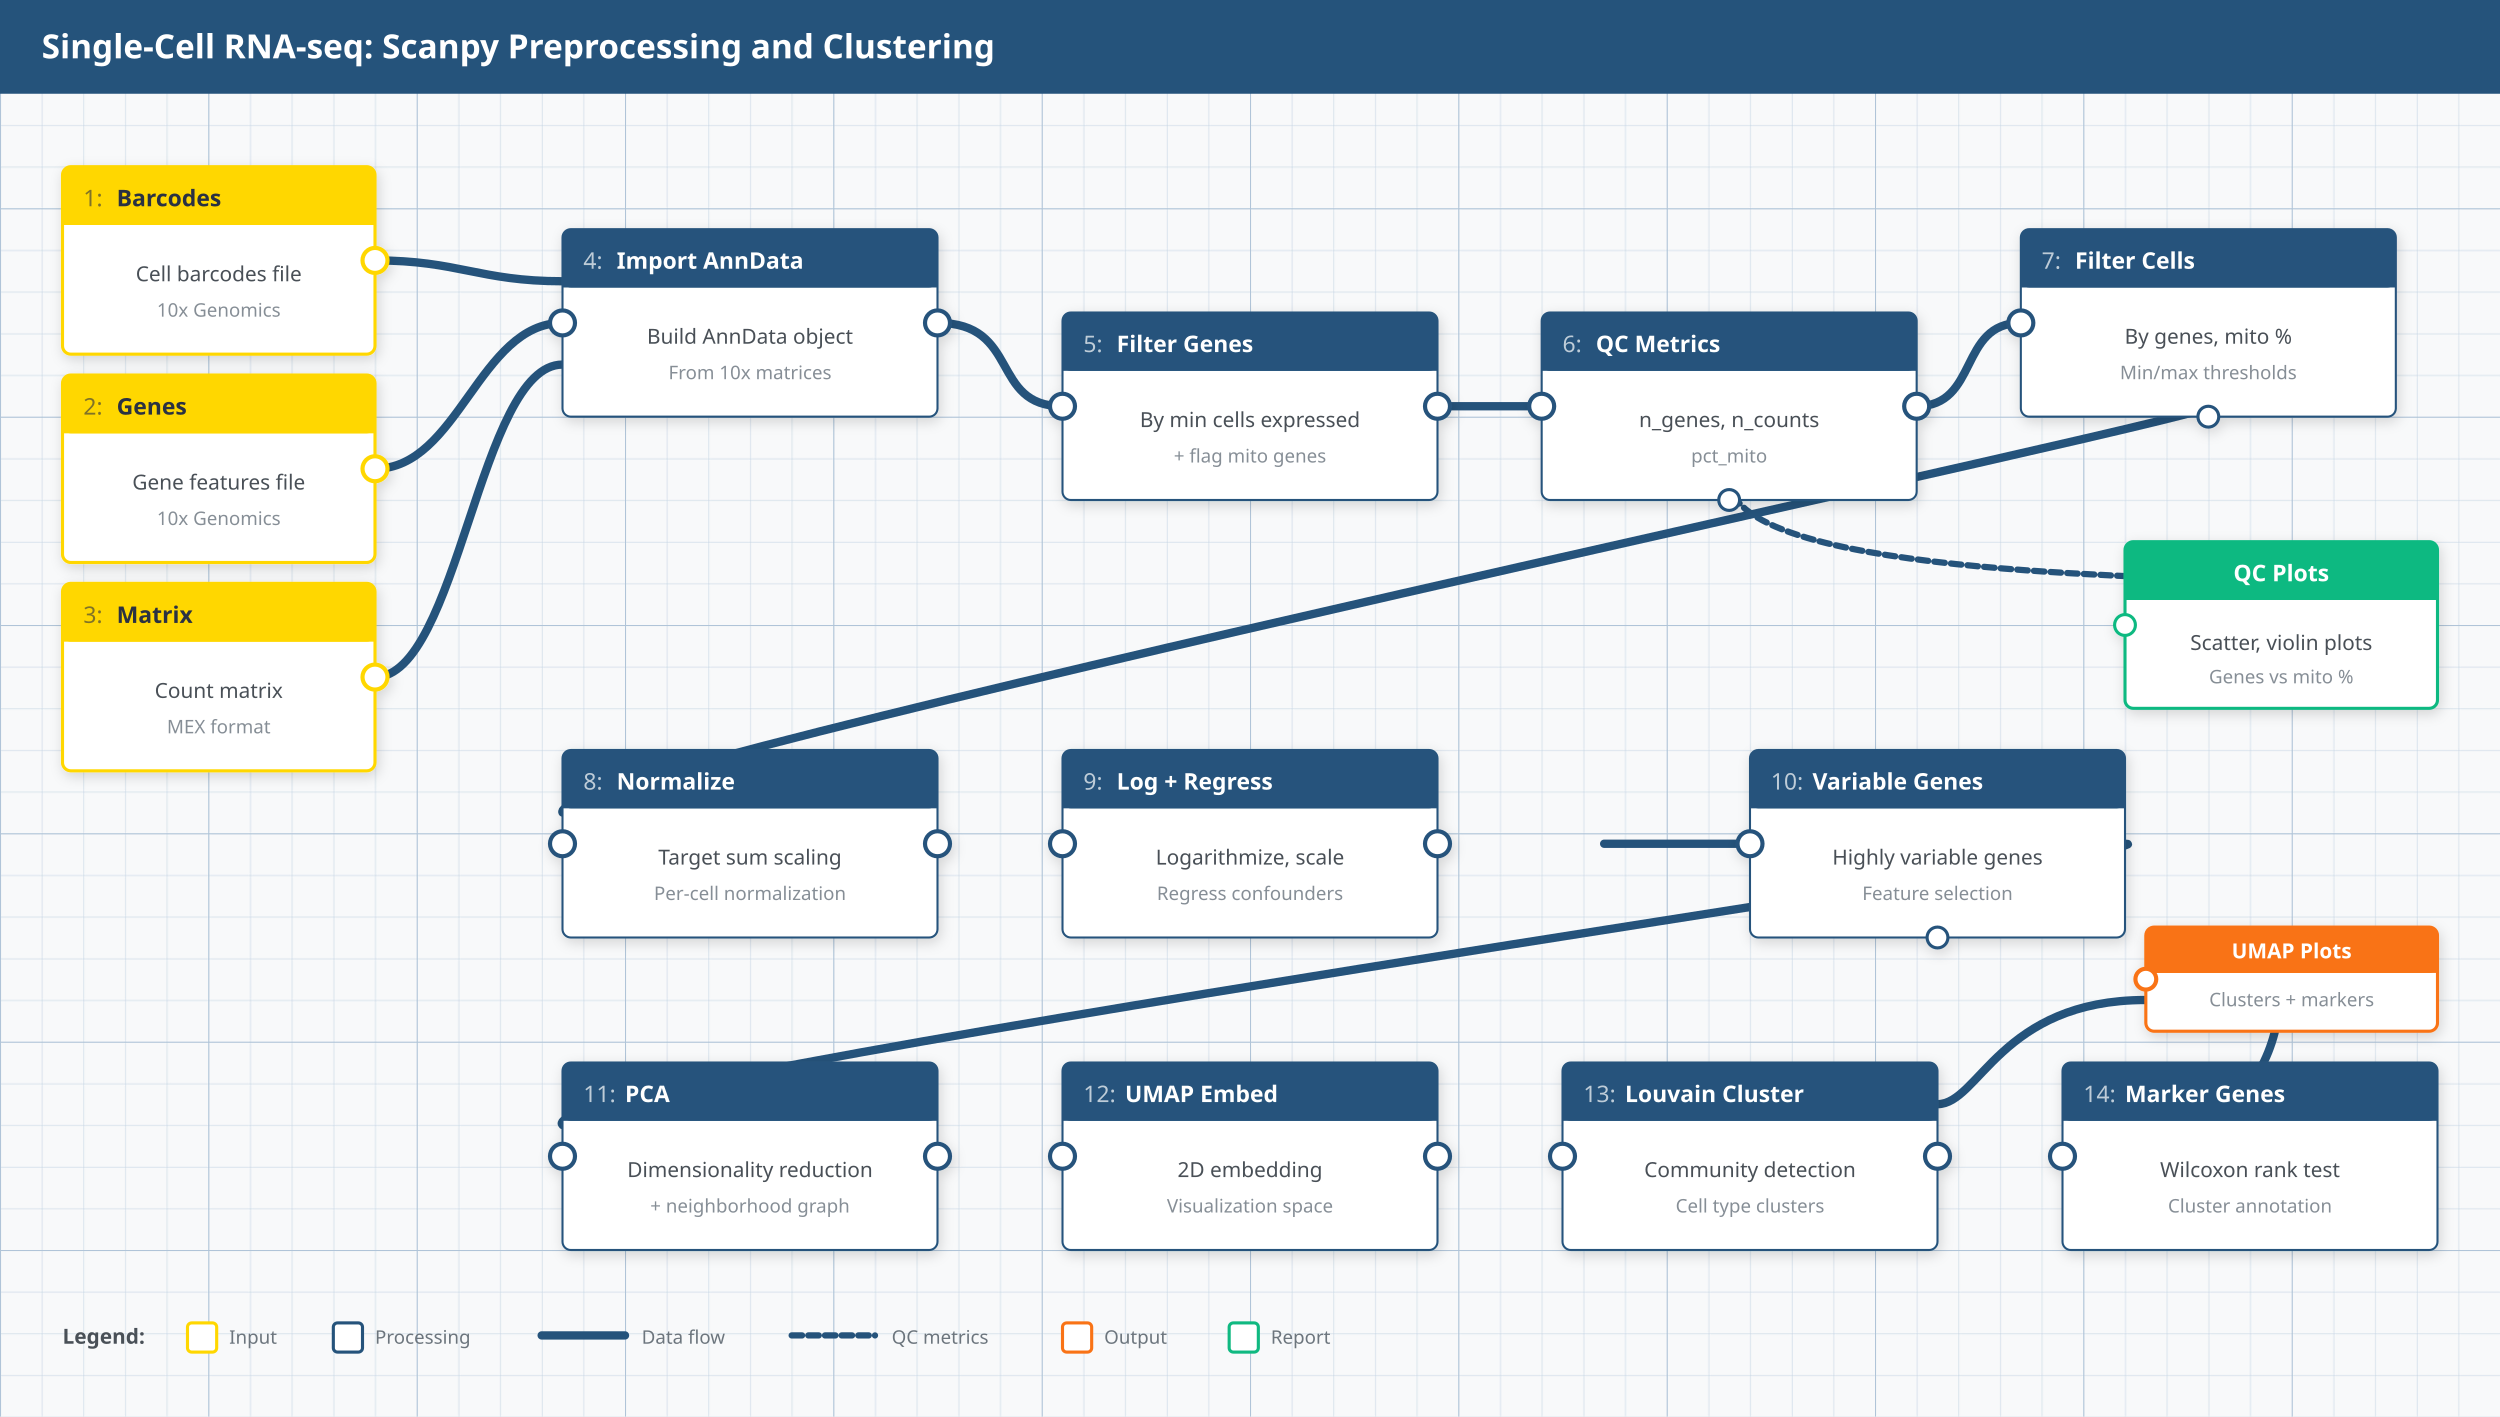
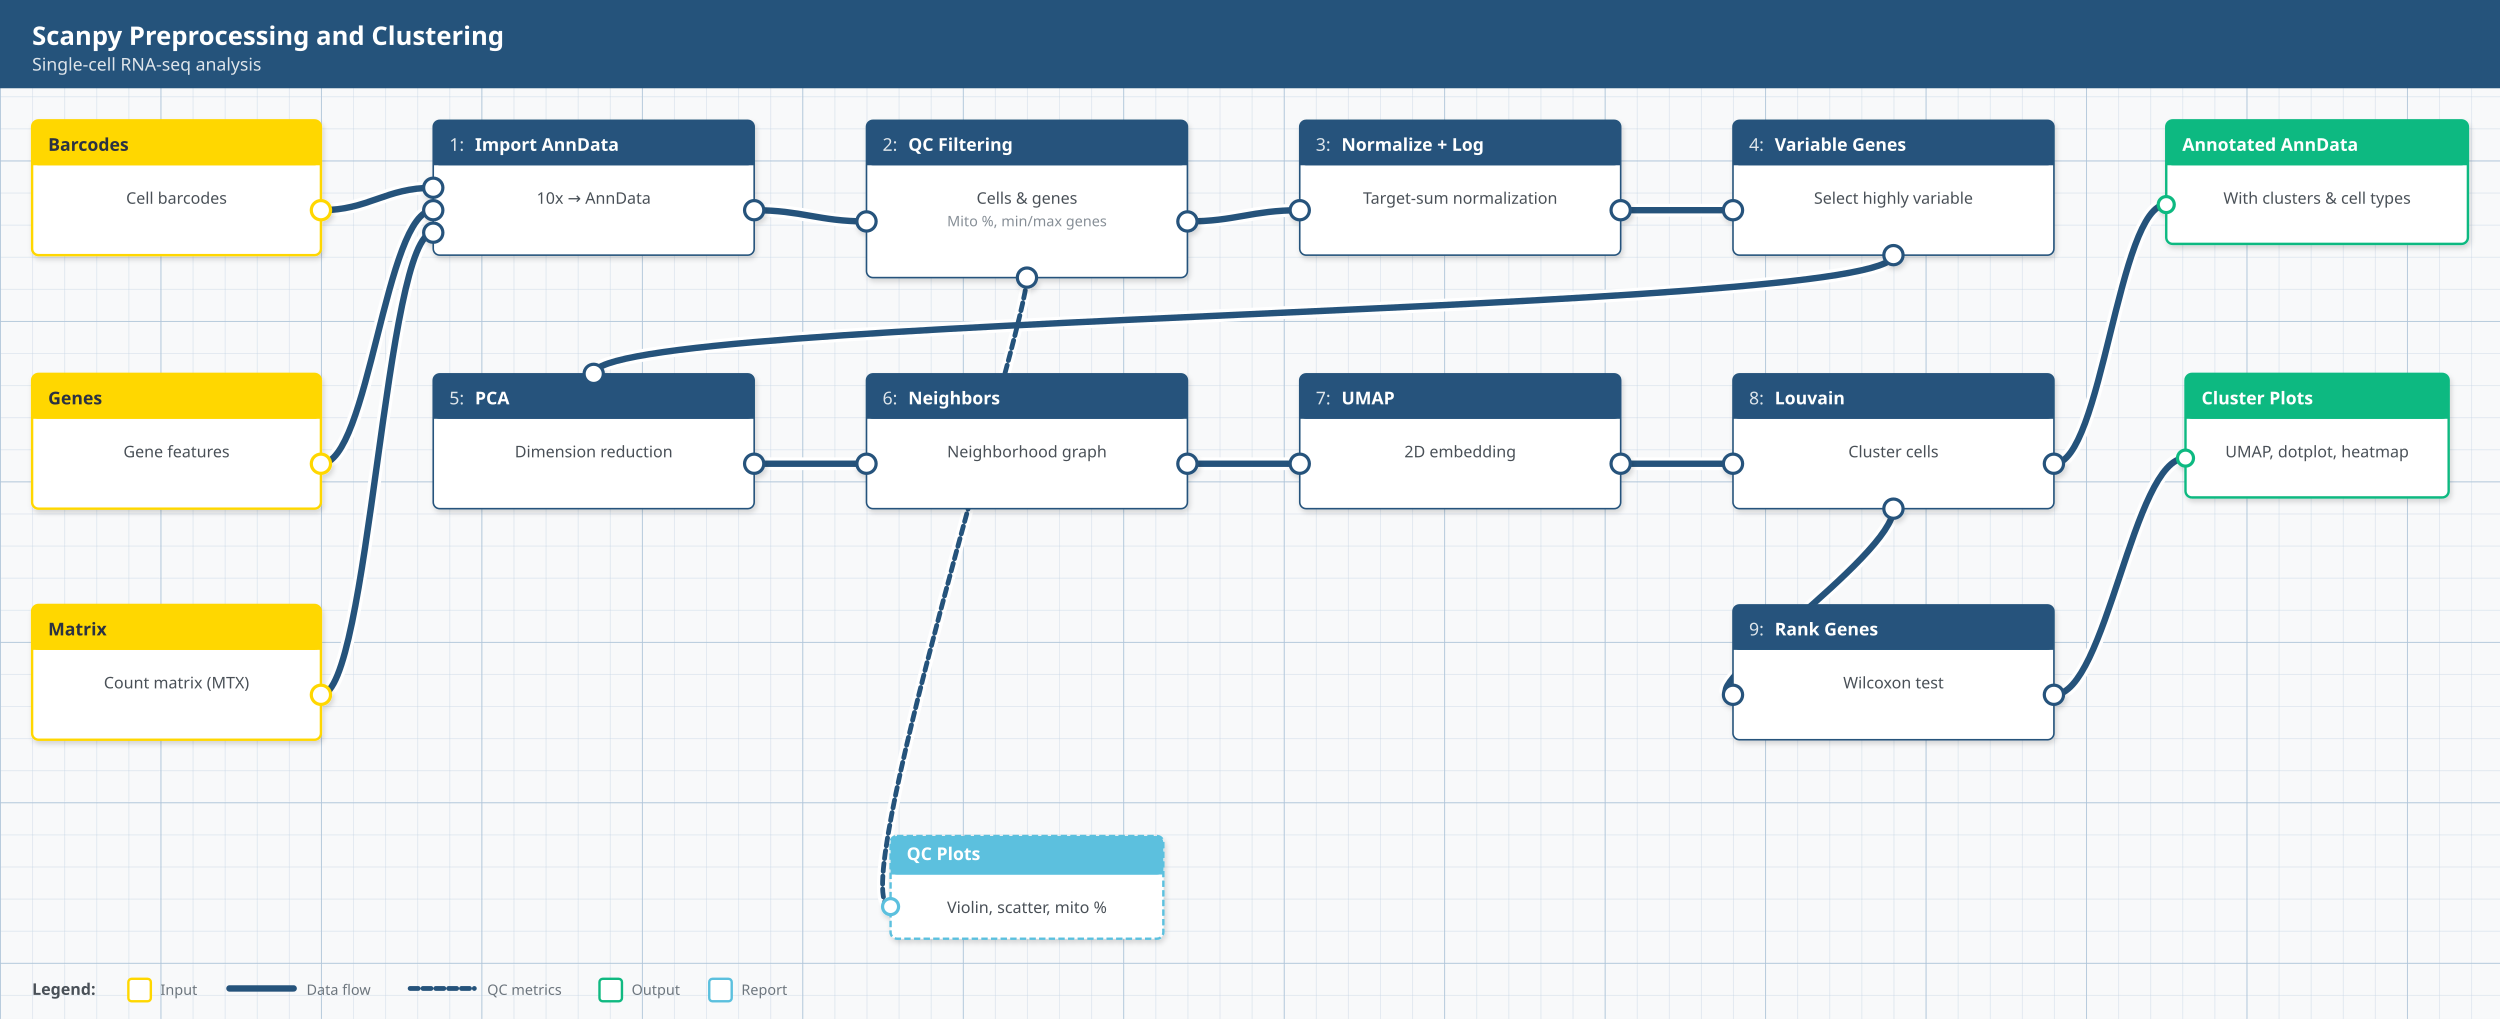
- <svg xmlns="http://www.w3.org/2000/svg" viewBox="0 0 1200 680" role="img" aria-label="Scanpy scRNA-seq Preprocessing and Clustering workflow diagram">
+ <svg xmlns="http://www.w3.org/2000/svg" viewBox="0 0 1558 635" aria-label="Scanpy Preprocessing and Clustering" role="img">
  <defs>
-     <pattern id="grid" width="20" height="20" patternUnits="userSpaceOnUse">
+     <pattern id="wd-grid" width="20" height="20" patternUnits="userSpaceOnUse">
      <path d="M 20 0 L 0 0 0 20" fill="none" stroke="#c5d5e4" stroke-width="0.5" />
    </pattern>
-     <pattern id="grid-major" width="100" height="100" patternUnits="userSpaceOnUse">
-       <rect width="100" height="100" fill="url(#grid)" />
+     <pattern id="wd-grid-major" width="100" height="100" patternUnits="userSpaceOnUse">
+       <rect width="100" height="100" fill="url(#wd-grid)" />
      <path d="M 100 0 L 0 0 0 100" fill="none" stroke="#b0c4d8" stroke-width="1" />
    </pattern>
-     <style>
-       .connection { stroke: #25537b; stroke-width: 4; fill: none; stroke-linecap: round; }
-       .connection-qc { stroke: #25537b; stroke-width: 3; fill: none; stroke-linecap: round; stroke-dasharray: 5 3; }
-       .connection-secondary { stroke: #25537b; stroke-width: 3; fill: none; stroke-linecap: round; }
-       .node-card { filter: drop-shadow(1px 2px 3px rgba(0,0,0,0.15)); }
-     </style>
+     <filter id="wd-shadow" x="-5%" y="-5%" width="115%" height="115%">
+       <feDropShadow dx="1" dy="2" stdDeviation="1.5" flood-opacity="0.15" />
+     </filter>
  </defs>
-   <rect width="1200" height="680" fill="#f8f9fa" />
-   <rect width="1200" height="680" fill="url(#grid-major)" />
-   <rect x="0" y="0" width="1200" height="45" fill="#25537b" />
-   <text x="20" y="28" font-family="system-ui, sans-serif" font-size="16" font-weight="600" fill="white">Single-Cell RNA-seq: Scanpy Preprocessing and Clustering</text>
-   <path class="connection" d="M 180 125 C 220 125, 230 135, 270 135" />
-   <path class="connection" d="M 180 225 C 220 225, 230 155, 270 155" />
-   <path class="connection" d="M 180 325 C 220 325, 230 175, 270 175" />
-   <path class="connection" d="M 450 155 C 490 155, 475 195, 510 195" />
-   <path class="connection" d="M 690 195 C 720 195, 710 195, 740 195" />
-   <path class="connection" d="M 920 195 C 950 195, 940 155, 970 155" />
-   <path class="connection" d="M 270 405 C 310 405, 300 405, 340 405" />
-   <path class="connection" d="M 520 405 C 560 405, 550 405, 590 405" />
-   <path class="connection" d="M 770 405 C 810 405, 800 405, 840 405" />
-   <path class="connection" d="M 270 555 C 310 555, 300 555, 340 555" />
-   <path class="connection" d="M 520 555 C 560 555, 550 555, 590 555" />
-   <path class="connection" d="M 770 555 C 810 555, 800 555, 840 555" />
-   <path class="connection" d="M 1020 555 C 1050 555, 1040 555, 1065 555" />
-   <path class="connection-qc" d="M 830 230 C 830 280, 1070 275, 1070 280" />
-   <path class="connection" d="M 930 530 C 950 530, 960 480, 1030 480" />
-   <path class="connection" d="M 1065 530 C 1085 530, 1100 480, 1090 480" />
-   <path class="connection" d="M 1020 405 C 1060 405, 250 520, 270 540" />
-   <path class="connection" d="M 1060 195 C 1090 195, 260 370, 270 390" />
-   <g class="node-card" transform="translate(30, 80)">
-     <rect width="150" height="90" rx="4" fill="white" stroke="#ffd700" stroke-width="1.5" />
-     <rect width="150" height="28" rx="4" fill="#ffd700" />
-     <rect x="0" y="24" width="150" height="4" fill="#ffd700" />
-     <text x="10" y="19" font-family="system-ui, sans-serif" font-size="11" fill="rgba(44,49,67,0.6)">1:</text>
-     <text x="26" y="19" font-family="system-ui, sans-serif" font-size="11" font-weight="600" fill="#2C3143">Barcodes</text>
-     <text x="75" y="55" text-anchor="middle" font-family="system-ui, sans-serif" font-size="10" fill="#495057">Cell barcodes file</text>
-     <text x="75" y="72" text-anchor="middle" font-family="system-ui, sans-serif" font-size="9" fill="#868e96">10x Genomics</text>
-     <circle cx="150" cy="45" r="6" fill="white" stroke="#ffd700" stroke-width="2" />
-   </g>
-   <g class="node-card" transform="translate(30, 180)">
-     <rect width="150" height="90" rx="4" fill="white" stroke="#ffd700" stroke-width="1.5" />
-     <rect width="150" height="28" rx="4" fill="#ffd700" />
-     <rect x="0" y="24" width="150" height="4" fill="#ffd700" />
-     <text x="10" y="19" font-family="system-ui, sans-serif" font-size="11" fill="rgba(44,49,67,0.6)">2:</text>
-     <text x="26" y="19" font-family="system-ui, sans-serif" font-size="11" font-weight="600" fill="#2C3143">Genes</text>
-     <text x="75" y="55" text-anchor="middle" font-family="system-ui, sans-serif" font-size="10" fill="#495057">Gene features file</text>
-     <text x="75" y="72" text-anchor="middle" font-family="system-ui, sans-serif" font-size="9" fill="#868e96">10x Genomics</text>
-     <circle cx="150" cy="45" r="6" fill="white" stroke="#ffd700" stroke-width="2" />
-   </g>
-   <g class="node-card" transform="translate(30, 280)">
-     <rect width="150" height="90" rx="4" fill="white" stroke="#ffd700" stroke-width="1.5" />
-     <rect width="150" height="28" rx="4" fill="#ffd700" />
-     <rect x="0" y="24" width="150" height="4" fill="#ffd700" />
-     <text x="10" y="19" font-family="system-ui, sans-serif" font-size="11" fill="rgba(44,49,67,0.6)">3:</text>
-     <text x="26" y="19" font-family="system-ui, sans-serif" font-size="11" font-weight="600" fill="#2C3143">Matrix</text>
-     <text x="75" y="55" text-anchor="middle" font-family="system-ui, sans-serif" font-size="10" fill="#495057">Count matrix</text>
-     <text x="75" y="72" text-anchor="middle" font-family="system-ui, sans-serif" font-size="9" fill="#868e96">MEX format</text>
-     <circle cx="150" cy="45" r="6" fill="white" stroke="#ffd700" stroke-width="2" />
-   </g>
-   <g class="node-card" transform="translate(270, 110)">
-     <rect width="180" height="90" rx="4" fill="white" stroke="#25537b" stroke-width="1" />
-     <rect width="180" height="28" rx="4" fill="#25537b" />
-     <rect x="0" y="24" width="180" height="4" fill="#25537b" />
-     <text x="10" y="19" font-family="system-ui, sans-serif" font-size="11" fill="rgba(255,255,255,0.7)">4:</text>
+   <rect width="1558" height="635" fill="#f8f9fa" />
+   <rect width="1558" height="635" fill="url(#wd-grid-major)" />
+   <rect x="0" y="0" width="1558" height="55" fill="#25537b" />
+   <text x="20" y="28" font-family="system-ui, sans-serif" font-size="16" font-weight="600" fill="white">Scanpy Preprocessing and Clustering</text>
+   <text x="20" y="44" font-family="system-ui, sans-serif" font-size="11" fill="rgba(255,255,255,0.85)">Single-cell RNA-seq analysis</text>
+   <path d="M 200.0 131.0 C 230.0 131.0, 240.0 117.0, 270.0 117.0" stroke="white" fill="none" stroke-linecap="round" stroke-width="8" />
+   <path d="M 200.0 289.0 C 230.0 289.0, 240.0 131.0, 270.0 131.0" stroke="white" fill="none" stroke-linecap="round" stroke-width="8" />
+   <path d="M 200.0 433.0 C 230.0 433.0, 240.0 145.0, 270.0 145.0" stroke="white" fill="none" stroke-linecap="round" stroke-width="8" />
+   <path d="M 470.0 131.0 C 500.0 131.0, 510.0 138.0, 540.0 138.0" stroke="white" fill="none" stroke-linecap="round" stroke-width="8" />
+   <path d="M 740.0 138.0 C 770.0 138.0, 780.0 131.0, 810.0 131.0" stroke="white" fill="none" stroke-linecap="round" stroke-width="8" />
+   <path d="M 1010.0 131.0 C 1040.0 131.0, 1050.0 131.0, 1080.0 131.0" stroke="white" fill="none" stroke-linecap="round" stroke-width="8" />
+   <path d="M 1180.0 159.0 C 1180.0 196.0, 370.0 196.0, 370.0 233.0" stroke="white" fill="none" stroke-linecap="round" stroke-width="8" />
+   <path d="M 470.0 289.0 C 500.0 289.0, 510.0 289.0, 540.0 289.0" stroke="white" fill="none" stroke-linecap="round" stroke-width="8" />
+   <path d="M 740.0 289.0 C 770.0 289.0, 780.0 289.0, 810.0 289.0" stroke="white" fill="none" stroke-linecap="round" stroke-width="8" />
+   <path d="M 1010.0 289.0 C 1040.0 289.0, 1050.0 289.0, 1080.0 289.0" stroke="white" fill="none" stroke-linecap="round" stroke-width="8" />
+   <path d="M 1180.0 317.0 C 1180.0 347.0, 1050.0 433.0, 1080.0 433.0" stroke="white" fill="none" stroke-linecap="round" stroke-width="8" />
+   <path d="M 1280.0 289.0 C 1310.0 289.0, 1320.0 127.5, 1350.0 127.5" stroke="white" fill="none" stroke-linecap="round" stroke-width="8" />
+   <path d="M 640.0 173.0 C 640.0 203.0, 525.0 565.0, 555.0 565.0" stroke="white" fill="none" stroke-linecap="round" stroke-width="7" />
+   <path d="M 1280.0 433.0 C 1312.8 433.0, 1329.2 285.5, 1362.0 285.5" stroke="white" fill="none" stroke-linecap="round" stroke-width="8" />
+   <path d="M 200.0 131.0 C 230.0 131.0, 240.0 117.0, 270.0 117.0" stroke="#25537b" fill="none" stroke-linecap="round" stroke-width="4" />
+   <path d="M 200.0 289.0 C 230.0 289.0, 240.0 131.0, 270.0 131.0" stroke="#25537b" fill="none" stroke-linecap="round" stroke-width="4" />
+   <path d="M 200.0 433.0 C 230.0 433.0, 240.0 145.0, 270.0 145.0" stroke="#25537b" fill="none" stroke-linecap="round" stroke-width="4" />
+   <path d="M 470.0 131.0 C 500.0 131.0, 510.0 138.0, 540.0 138.0" stroke="#25537b" fill="none" stroke-linecap="round" stroke-width="4" />
+   <path d="M 740.0 138.0 C 770.0 138.0, 780.0 131.0, 810.0 131.0" stroke="#25537b" fill="none" stroke-linecap="round" stroke-width="4" />
+   <path d="M 1010.0 131.0 C 1040.0 131.0, 1050.0 131.0, 1080.0 131.0" stroke="#25537b" fill="none" stroke-linecap="round" stroke-width="4" />
+   <path d="M 1180.0 159.0 C 1180.0 196.0, 370.0 196.0, 370.0 233.0" stroke="#25537b" fill="none" stroke-linecap="round" stroke-width="4" />
+   <path d="M 470.0 289.0 C 500.0 289.0, 510.0 289.0, 540.0 289.0" stroke="#25537b" fill="none" stroke-linecap="round" stroke-width="4" />
+   <path d="M 740.0 289.0 C 770.0 289.0, 780.0 289.0, 810.0 289.0" stroke="#25537b" fill="none" stroke-linecap="round" stroke-width="4" />
+   <path d="M 1010.0 289.0 C 1040.0 289.0, 1050.0 289.0, 1080.0 289.0" stroke="#25537b" fill="none" stroke-linecap="round" stroke-width="4" />
+   <path d="M 1180.0 317.0 C 1180.0 347.0, 1050.0 433.0, 1080.0 433.0" stroke="#25537b" fill="none" stroke-linecap="round" stroke-width="4" />
+   <path d="M 1280.0 289.0 C 1310.0 289.0, 1320.0 127.5, 1350.0 127.5" stroke="#25537b" fill="none" stroke-linecap="round" stroke-width="4" />
+   <path d="M 640.0 173.0 C 640.0 203.0, 525.0 565.0, 555.0 565.0" stroke="#25537b" fill="none" stroke-linecap="round" stroke-width="3" stroke-dasharray="5 3" />
+   <path d="M 1280.0 433.0 C 1312.8 433.0, 1329.2 285.5, 1362.0 285.5" stroke="#25537b" fill="none" stroke-linecap="round" stroke-width="4" />
+   <g filter="url(#wd-shadow)" transform="translate(20.0, 75.0)">
+     <rect width="180.0" height="84.0" rx="4" fill="white" stroke="#ffd700" stroke-width="1.5" />
+     <rect width="180.0" height="28" rx="4" fill="#ffd700" />
+     <rect x="0" y="24" width="180.0" height="4" fill="#ffd700" />
+     <text x="10" y="19" font-family="system-ui, sans-serif" font-size="11" font-weight="600" fill="#2C3143">Barcodes</text>
+     <text x="90.0" y="52" text-anchor="middle" font-family="system-ui, sans-serif" font-size="10" fill="#495057">Cell barcodes</text>
+     <circle cx="180.0" cy="56.0" r="6" fill="white" stroke="#ffd700" stroke-width="2" />
+   </g>
+   <g filter="url(#wd-shadow)" transform="translate(20.0, 233.0)">
+     <rect width="180.0" height="84.0" rx="4" fill="white" stroke="#ffd700" stroke-width="1.5" />
+     <rect width="180.0" height="28" rx="4" fill="#ffd700" />
+     <rect x="0" y="24" width="180.0" height="4" fill="#ffd700" />
+     <text x="10" y="19" font-family="system-ui, sans-serif" font-size="11" font-weight="600" fill="#2C3143">Genes</text>
+     <text x="90.0" y="52" text-anchor="middle" font-family="system-ui, sans-serif" font-size="10" fill="#495057">Gene features</text>
+     <circle cx="180.0" cy="56.0" r="6" fill="white" stroke="#ffd700" stroke-width="2" />
+   </g>
+   <g filter="url(#wd-shadow)" transform="translate(20.0, 377.0)">
+     <rect width="180.0" height="84.0" rx="4" fill="white" stroke="#ffd700" stroke-width="1.5" />
+     <rect width="180.0" height="28" rx="4" fill="#ffd700" />
+     <rect x="0" y="24" width="180.0" height="4" fill="#ffd700" />
+     <text x="10" y="19" font-family="system-ui, sans-serif" font-size="11" font-weight="600" fill="#2C3143">Matrix</text>
+     <text x="90.0" y="52" text-anchor="middle" font-family="system-ui, sans-serif" font-size="10" fill="#495057">Count matrix (MTX)</text>
+     <circle cx="180.0" cy="56.0" r="6" fill="white" stroke="#ffd700" stroke-width="2" />
+   </g>
+   <g filter="url(#wd-shadow)" transform="translate(270.0, 75.0)">
+     <rect width="200.0" height="84.0" rx="4" fill="white" stroke="#25537b" stroke-width="1" />
+     <rect width="200.0" height="28" rx="4" fill="#25537b" />
+     <rect x="0" y="24" width="200.0" height="4" fill="#25537b" />
+     <text x="10" y="19" font-family="system-ui, sans-serif" font-size="11" font-weight="500" fill="rgba(255,255,255,0.85)">1:</text>
    <text x="26" y="19" font-family="system-ui, sans-serif" font-size="11" font-weight="600" fill="white">Import AnnData</text>
-     <text x="90" y="55" text-anchor="middle" font-family="system-ui, sans-serif" font-size="10" fill="#495057">Build AnnData object</text>
-     <text x="90" y="72" text-anchor="middle" font-family="system-ui, sans-serif" font-size="9" fill="#868e96">From 10x matrices</text>
-     <circle cx="0" cy="45" r="6" fill="white" stroke="#25537b" stroke-width="2" />
-     <circle cx="180" cy="45" r="6" fill="white" stroke="#25537b" stroke-width="2" />
-   </g>
-   <g class="node-card" transform="translate(510, 150)">
-     <rect width="180" height="90" rx="4" fill="white" stroke="#25537b" stroke-width="1" />
-     <rect width="180" height="28" rx="4" fill="#25537b" />
-     <rect x="0" y="24" width="180" height="4" fill="#25537b" />
-     <text x="10" y="19" font-family="system-ui, sans-serif" font-size="11" fill="rgba(255,255,255,0.7)">5:</text>
-     <text x="26" y="19" font-family="system-ui, sans-serif" font-size="11" font-weight="600" fill="white">Filter Genes</text>
-     <text x="90" y="55" text-anchor="middle" font-family="system-ui, sans-serif" font-size="10" fill="#495057">By min cells expressed</text>
-     <text x="90" y="72" text-anchor="middle" font-family="system-ui, sans-serif" font-size="9" fill="#868e96">+ flag mito genes</text>
-     <circle cx="0" cy="45" r="6" fill="white" stroke="#25537b" stroke-width="2" />
-     <circle cx="180" cy="45" r="6" fill="white" stroke="#25537b" stroke-width="2" />
-   </g>
-   <g class="node-card" transform="translate(740, 150)">
-     <rect width="180" height="90" rx="4" fill="white" stroke="#25537b" stroke-width="1" />
-     <rect width="180" height="28" rx="4" fill="#25537b" />
-     <rect x="0" y="24" width="180" height="4" fill="#25537b" />
-     <text x="10" y="19" font-family="system-ui, sans-serif" font-size="11" fill="rgba(255,255,255,0.7)">6:</text>
-     <text x="26" y="19" font-family="system-ui, sans-serif" font-size="11" font-weight="600" fill="white">QC Metrics</text>
-     <text x="90" y="55" text-anchor="middle" font-family="system-ui, sans-serif" font-size="10" fill="#495057">n_genes, n_counts</text>
-     <text x="90" y="72" text-anchor="middle" font-family="system-ui, sans-serif" font-size="9" fill="#868e96">pct_mito</text>
-     <circle cx="0" cy="45" r="6" fill="white" stroke="#25537b" stroke-width="2" />
-     <circle cx="180" cy="45" r="6" fill="white" stroke="#25537b" stroke-width="2" />
-     <circle cx="90" cy="90" r="5" fill="white" stroke="#25537b" stroke-width="1.5" />
-   </g>
-   <g class="node-card" transform="translate(970, 110)">
-     <rect width="180" height="90" rx="4" fill="white" stroke="#25537b" stroke-width="1" />
-     <rect width="180" height="28" rx="4" fill="#25537b" />
-     <rect x="0" y="24" width="180" height="4" fill="#25537b" />
-     <text x="10" y="19" font-family="system-ui, sans-serif" font-size="11" fill="rgba(255,255,255,0.7)">7:</text>
-     <text x="26" y="19" font-family="system-ui, sans-serif" font-size="11" font-weight="600" fill="white">Filter Cells</text>
-     <text x="90" y="55" text-anchor="middle" font-family="system-ui, sans-serif" font-size="10" fill="#495057">By genes, mito %</text>
-     <text x="90" y="72" text-anchor="middle" font-family="system-ui, sans-serif" font-size="9" fill="#868e96">Min/max thresholds</text>
-     <circle cx="0" cy="45" r="6" fill="white" stroke="#25537b" stroke-width="2" />
-     <circle cx="90" cy="90" r="5" fill="white" stroke="#25537b" stroke-width="1.5" />
-   </g>
-   <g class="node-card" transform="translate(270, 360)">
-     <rect width="180" height="90" rx="4" fill="white" stroke="#25537b" stroke-width="1" />
-     <rect width="180" height="28" rx="4" fill="#25537b" />
-     <rect x="0" y="24" width="180" height="4" fill="#25537b" />
-     <text x="10" y="19" font-family="system-ui, sans-serif" font-size="11" fill="rgba(255,255,255,0.7)">8:</text>
-     <text x="26" y="19" font-family="system-ui, sans-serif" font-size="11" font-weight="600" fill="white">Normalize</text>
-     <text x="90" y="55" text-anchor="middle" font-family="system-ui, sans-serif" font-size="10" fill="#495057">Target sum scaling</text>
-     <text x="90" y="72" text-anchor="middle" font-family="system-ui, sans-serif" font-size="9" fill="#868e96">Per-cell normalization</text>
-     <circle cx="0" cy="45" r="6" fill="white" stroke="#25537b" stroke-width="2" />
-     <circle cx="180" cy="45" r="6" fill="white" stroke="#25537b" stroke-width="2" />
-   </g>
-   <g class="node-card" transform="translate(510, 360)">
-     <rect width="180" height="90" rx="4" fill="white" stroke="#25537b" stroke-width="1" />
-     <rect width="180" height="28" rx="4" fill="#25537b" />
-     <rect x="0" y="24" width="180" height="4" fill="#25537b" />
-     <text x="10" y="19" font-family="system-ui, sans-serif" font-size="11" fill="rgba(255,255,255,0.7)">9:</text>
-     <text x="26" y="19" font-family="system-ui, sans-serif" font-size="11" font-weight="600" fill="white">Log + Regress</text>
-     <text x="90" y="55" text-anchor="middle" font-family="system-ui, sans-serif" font-size="10" fill="#495057">Logarithmize, scale</text>
-     <text x="90" y="72" text-anchor="middle" font-family="system-ui, sans-serif" font-size="9" fill="#868e96">Regress confounders</text>
-     <circle cx="0" cy="45" r="6" fill="white" stroke="#25537b" stroke-width="2" />
-     <circle cx="180" cy="45" r="6" fill="white" stroke="#25537b" stroke-width="2" />
-   </g>
-   <g class="node-card" transform="translate(840, 360)">
-     <rect width="180" height="90" rx="4" fill="white" stroke="#25537b" stroke-width="1" />
-     <rect width="180" height="28" rx="4" fill="#25537b" />
-     <rect x="0" y="24" width="180" height="4" fill="#25537b" />
-     <text x="10" y="19" font-family="system-ui, sans-serif" font-size="11" fill="rgba(255,255,255,0.7)">10:</text>
-     <text x="30" y="19" font-family="system-ui, sans-serif" font-size="11" font-weight="600" fill="white">Variable Genes</text>
-     <text x="90" y="55" text-anchor="middle" font-family="system-ui, sans-serif" font-size="10" fill="#495057">Highly variable genes</text>
-     <text x="90" y="72" text-anchor="middle" font-family="system-ui, sans-serif" font-size="9" fill="#868e96">Feature selection</text>
-     <circle cx="0" cy="45" r="6" fill="white" stroke="#25537b" stroke-width="2" />
-     <circle cx="90" cy="90" r="5" fill="white" stroke="#25537b" stroke-width="1.5" />
-   </g>
-   <g class="node-card" transform="translate(270, 510)">
-     <rect width="180" height="90" rx="4" fill="white" stroke="#25537b" stroke-width="1" />
-     <rect width="180" height="28" rx="4" fill="#25537b" />
-     <rect x="0" y="24" width="180" height="4" fill="#25537b" />
-     <text x="10" y="19" font-family="system-ui, sans-serif" font-size="11" fill="rgba(255,255,255,0.7)">11:</text>
-     <text x="30" y="19" font-family="system-ui, sans-serif" font-size="11" font-weight="600" fill="white">PCA</text>
-     <text x="90" y="55" text-anchor="middle" font-family="system-ui, sans-serif" font-size="10" fill="#495057">Dimensionality reduction</text>
-     <text x="90" y="72" text-anchor="middle" font-family="system-ui, sans-serif" font-size="9" fill="#868e96">+ neighborhood graph</text>
-     <circle cx="0" cy="45" r="6" fill="white" stroke="#25537b" stroke-width="2" />
-     <circle cx="180" cy="45" r="6" fill="white" stroke="#25537b" stroke-width="2" />
-   </g>
-   <g class="node-card" transform="translate(510, 510)">
-     <rect width="180" height="90" rx="4" fill="white" stroke="#25537b" stroke-width="1" />
-     <rect width="180" height="28" rx="4" fill="#25537b" />
-     <rect x="0" y="24" width="180" height="4" fill="#25537b" />
-     <text x="10" y="19" font-family="system-ui, sans-serif" font-size="11" fill="rgba(255,255,255,0.7)">12:</text>
-     <text x="30" y="19" font-family="system-ui, sans-serif" font-size="11" font-weight="600" fill="white">UMAP Embed</text>
-     <text x="90" y="55" text-anchor="middle" font-family="system-ui, sans-serif" font-size="10" fill="#495057">2D embedding</text>
-     <text x="90" y="72" text-anchor="middle" font-family="system-ui, sans-serif" font-size="9" fill="#868e96">Visualization space</text>
-     <circle cx="0" cy="45" r="6" fill="white" stroke="#25537b" stroke-width="2" />
-     <circle cx="180" cy="45" r="6" fill="white" stroke="#25537b" stroke-width="2" />
-   </g>
-   <g class="node-card" transform="translate(750, 510)">
-     <rect width="180" height="90" rx="4" fill="white" stroke="#25537b" stroke-width="1" />
-     <rect width="180" height="28" rx="4" fill="#25537b" />
-     <rect x="0" y="24" width="180" height="4" fill="#25537b" />
-     <text x="10" y="19" font-family="system-ui, sans-serif" font-size="11" fill="rgba(255,255,255,0.7)">13:</text>
-     <text x="30" y="19" font-family="system-ui, sans-serif" font-size="11" font-weight="600" fill="white">Louvain Cluster</text>
-     <text x="90" y="55" text-anchor="middle" font-family="system-ui, sans-serif" font-size="10" fill="#495057">Community detection</text>
-     <text x="90" y="72" text-anchor="middle" font-family="system-ui, sans-serif" font-size="9" fill="#868e96">Cell type clusters</text>
-     <circle cx="0" cy="45" r="6" fill="white" stroke="#25537b" stroke-width="2" />
-     <circle cx="180" cy="45" r="6" fill="white" stroke="#25537b" stroke-width="2" />
-   </g>
-   <g class="node-card" transform="translate(990, 510)">
-     <rect width="180" height="90" rx="4" fill="white" stroke="#25537b" stroke-width="1" />
-     <rect width="180" height="28" rx="4" fill="#25537b" />
-     <rect x="0" y="24" width="180" height="4" fill="#25537b" />
-     <text x="10" y="19" font-family="system-ui, sans-serif" font-size="11" fill="rgba(255,255,255,0.7)">14:</text>
-     <text x="30" y="19" font-family="system-ui, sans-serif" font-size="11" font-weight="600" fill="white">Marker Genes</text>
-     <text x="90" y="55" text-anchor="middle" font-family="system-ui, sans-serif" font-size="10" fill="#495057">Wilcoxon rank test</text>
-     <text x="90" y="72" text-anchor="middle" font-family="system-ui, sans-serif" font-size="9" fill="#868e96">Cluster annotation</text>
-     <circle cx="0" cy="45" r="6" fill="white" stroke="#25537b" stroke-width="2" />
-   </g>
-   <g class="node-card" transform="translate(1020, 260)">
-     <rect width="150" height="80" rx="4" fill="white" stroke="#10b981" stroke-width="1.5" />
-     <rect width="150" height="28" rx="4" fill="#10b981" />
-     <rect x="0" y="24" width="150" height="4" fill="#10b981" />
-     <text x="75" y="19" text-anchor="middle" font-family="system-ui, sans-serif" font-size="11" font-weight="600" fill="white">QC Plots</text>
-     <text x="75" y="52" text-anchor="middle" font-family="system-ui, sans-serif" font-size="10" fill="#495057">Scatter, violin plots</text>
-     <text x="75" y="68" text-anchor="middle" font-family="system-ui, sans-serif" font-size="9" fill="#868e96">Genes vs mito %</text>
-     <circle cx="0" cy="40" r="5" fill="white" stroke="#10b981" stroke-width="1.5" />
-   </g>
-   <g class="node-card" transform="translate(1030, 445)">
-     <rect width="140" height="50" rx="4" fill="white" stroke="#f97316" stroke-width="1.5" />
-     <rect width="140" height="22" rx="4" fill="#f97316" />
-     <rect x="0" y="18" width="140" height="4" fill="#f97316" />
-     <text x="70" y="15" text-anchor="middle" font-family="system-ui, sans-serif" font-size="10" font-weight="600" fill="white">UMAP Plots</text>
-     <text x="70" y="38" text-anchor="middle" font-family="system-ui, sans-serif" font-size="9" fill="#868e96">Clusters + markers</text>
-     <circle cx="0" cy="25" r="5" fill="white" stroke="#f97316" stroke-width="2" />
-   </g>
-   <g transform="translate(30, 645)">
+     <text x="100.0" y="52" text-anchor="middle" font-family="system-ui, sans-serif" font-size="10" fill="#495057">10x → AnnData</text>
+     <circle cx="0.0" cy="42.0" r="6" fill="white" stroke="#25537b" stroke-width="2" />
+     <circle cx="0.0" cy="56.0" r="6" fill="white" stroke="#25537b" stroke-width="2" />
+     <circle cx="0.0" cy="70.0" r="6" fill="white" stroke="#25537b" stroke-width="2" />
+     <circle cx="200.0" cy="56.0" r="6" fill="white" stroke="#25537b" stroke-width="2" />
+   </g>
+   <g filter="url(#wd-shadow)" transform="translate(540.0, 75.0)">
+     <rect width="200.0" height="98.0" rx="4" fill="white" stroke="#25537b" stroke-width="1" />
+     <rect width="200.0" height="28" rx="4" fill="#25537b" />
+     <rect x="0" y="24" width="200.0" height="4" fill="#25537b" />
+     <text x="10" y="19" font-family="system-ui, sans-serif" font-size="11" font-weight="500" fill="rgba(255,255,255,0.85)">2:</text>
+     <text x="26" y="19" font-family="system-ui, sans-serif" font-size="11" font-weight="600" fill="white">QC Filtering</text>
+     <text x="100.0" y="52" text-anchor="middle" font-family="system-ui, sans-serif" font-size="10" fill="#495057">Cells &amp; genes</text>
+     <text x="100.0" y="66" text-anchor="middle" font-family="system-ui, sans-serif" font-size="9" fill="#868e96">Mito %, min/max genes</text>
+     <circle cx="0.0" cy="63.0" r="6" fill="white" stroke="#25537b" stroke-width="2" />
+     <circle cx="200.0" cy="63.0" r="6" fill="white" stroke="#25537b" stroke-width="2" />
+     <circle cx="100.0" cy="98.0" r="6" fill="white" stroke="#25537b" stroke-width="2" />
+   </g>
+   <g filter="url(#wd-shadow)" transform="translate(810.0, 75.0)">
+     <rect width="200.0" height="84.0" rx="4" fill="white" stroke="#25537b" stroke-width="1" />
+     <rect width="200.0" height="28" rx="4" fill="#25537b" />
+     <rect x="0" y="24" width="200.0" height="4" fill="#25537b" />
+     <text x="10" y="19" font-family="system-ui, sans-serif" font-size="11" font-weight="500" fill="rgba(255,255,255,0.85)">3:</text>
+     <text x="26" y="19" font-family="system-ui, sans-serif" font-size="11" font-weight="600" fill="white">Normalize + Log</text>
+     <text x="100.0" y="52" text-anchor="middle" font-family="system-ui, sans-serif" font-size="10" fill="#495057">Target-sum normalization</text>
+     <circle cx="0.0" cy="56.0" r="6" fill="white" stroke="#25537b" stroke-width="2" />
+     <circle cx="200.0" cy="56.0" r="6" fill="white" stroke="#25537b" stroke-width="2" />
+   </g>
+   <g filter="url(#wd-shadow)" transform="translate(1080.0, 75.0)">
+     <rect width="200.0" height="84.0" rx="4" fill="white" stroke="#25537b" stroke-width="1" />
+     <rect width="200.0" height="28" rx="4" fill="#25537b" />
+     <rect x="0" y="24" width="200.0" height="4" fill="#25537b" />
+     <text x="10" y="19" font-family="system-ui, sans-serif" font-size="11" font-weight="500" fill="rgba(255,255,255,0.85)">4:</text>
+     <text x="26" y="19" font-family="system-ui, sans-serif" font-size="11" font-weight="600" fill="white">Variable Genes</text>
+     <text x="100.0" y="52" text-anchor="middle" font-family="system-ui, sans-serif" font-size="10" fill="#495057">Select highly variable</text>
+     <circle cx="0.0" cy="56.0" r="6" fill="white" stroke="#25537b" stroke-width="2" />
+     <circle cx="100.0" cy="84.0" r="6" fill="white" stroke="#25537b" stroke-width="2" />
+   </g>
+   <g filter="url(#wd-shadow)" transform="translate(270.0, 233.0)">
+     <rect width="200.0" height="84.0" rx="4" fill="white" stroke="#25537b" stroke-width="1" />
+     <rect width="200.0" height="28" rx="4" fill="#25537b" />
+     <rect x="0" y="24" width="200.0" height="4" fill="#25537b" />
+     <text x="10" y="19" font-family="system-ui, sans-serif" font-size="11" font-weight="500" fill="rgba(255,255,255,0.85)">5:</text>
+     <text x="26" y="19" font-family="system-ui, sans-serif" font-size="11" font-weight="600" fill="white">PCA</text>
+     <text x="100.0" y="52" text-anchor="middle" font-family="system-ui, sans-serif" font-size="10" fill="#495057">Dimension reduction</text>
+     <circle cx="100.0" cy="0.0" r="6" fill="white" stroke="#25537b" stroke-width="2" />
+     <circle cx="200.0" cy="56.0" r="6" fill="white" stroke="#25537b" stroke-width="2" />
+   </g>
+   <g filter="url(#wd-shadow)" transform="translate(540.0, 233.0)">
+     <rect width="200.0" height="84.0" rx="4" fill="white" stroke="#25537b" stroke-width="1" />
+     <rect width="200.0" height="28" rx="4" fill="#25537b" />
+     <rect x="0" y="24" width="200.0" height="4" fill="#25537b" />
+     <text x="10" y="19" font-family="system-ui, sans-serif" font-size="11" font-weight="500" fill="rgba(255,255,255,0.85)">6:</text>
+     <text x="26" y="19" font-family="system-ui, sans-serif" font-size="11" font-weight="600" fill="white">Neighbors</text>
+     <text x="100.0" y="52" text-anchor="middle" font-family="system-ui, sans-serif" font-size="10" fill="#495057">Neighborhood graph</text>
+     <circle cx="0.0" cy="56.0" r="6" fill="white" stroke="#25537b" stroke-width="2" />
+     <circle cx="200.0" cy="56.0" r="6" fill="white" stroke="#25537b" stroke-width="2" />
+   </g>
+   <g filter="url(#wd-shadow)" transform="translate(810.0, 233.0)">
+     <rect width="200.0" height="84.0" rx="4" fill="white" stroke="#25537b" stroke-width="1" />
+     <rect width="200.0" height="28" rx="4" fill="#25537b" />
+     <rect x="0" y="24" width="200.0" height="4" fill="#25537b" />
+     <text x="10" y="19" font-family="system-ui, sans-serif" font-size="11" font-weight="500" fill="rgba(255,255,255,0.85)">7:</text>
+     <text x="26" y="19" font-family="system-ui, sans-serif" font-size="11" font-weight="600" fill="white">UMAP</text>
+     <text x="100.0" y="52" text-anchor="middle" font-family="system-ui, sans-serif" font-size="10" fill="#495057">2D embedding</text>
+     <circle cx="0.0" cy="56.0" r="6" fill="white" stroke="#25537b" stroke-width="2" />
+     <circle cx="200.0" cy="56.0" r="6" fill="white" stroke="#25537b" stroke-width="2" />
+   </g>
+   <g filter="url(#wd-shadow)" transform="translate(1080.0, 233.0)">
+     <rect width="200.0" height="84.0" rx="4" fill="white" stroke="#25537b" stroke-width="1" />
+     <rect width="200.0" height="28" rx="4" fill="#25537b" />
+     <rect x="0" y="24" width="200.0" height="4" fill="#25537b" />
+     <text x="10" y="19" font-family="system-ui, sans-serif" font-size="11" font-weight="500" fill="rgba(255,255,255,0.85)">8:</text>
+     <text x="26" y="19" font-family="system-ui, sans-serif" font-size="11" font-weight="600" fill="white">Louvain</text>
+     <text x="100.0" y="52" text-anchor="middle" font-family="system-ui, sans-serif" font-size="10" fill="#495057">Cluster cells</text>
+     <circle cx="0.0" cy="56.0" r="6" fill="white" stroke="#25537b" stroke-width="2" />
+     <circle cx="100.0" cy="84.0" r="6" fill="white" stroke="#25537b" stroke-width="2" />
+     <circle cx="200.0" cy="56.0" r="6" fill="white" stroke="#25537b" stroke-width="2" />
+   </g>
+   <g filter="url(#wd-shadow)" transform="translate(1080.0, 377.0)">
+     <rect width="200.0" height="84.0" rx="4" fill="white" stroke="#25537b" stroke-width="1" />
+     <rect width="200.0" height="28" rx="4" fill="#25537b" />
+     <rect x="0" y="24" width="200.0" height="4" fill="#25537b" />
+     <text x="10" y="19" font-family="system-ui, sans-serif" font-size="11" font-weight="500" fill="rgba(255,255,255,0.85)">9:</text>
+     <text x="26" y="19" font-family="system-ui, sans-serif" font-size="11" font-weight="600" fill="white">Rank Genes</text>
+     <text x="100.0" y="52" text-anchor="middle" font-family="system-ui, sans-serif" font-size="10" fill="#495057">Wilcoxon test</text>
+     <circle cx="0.0" cy="56.0" r="6" fill="white" stroke="#25537b" stroke-width="2" />
+     <circle cx="200.0" cy="56.0" r="6" fill="white" stroke="#25537b" stroke-width="2" />
+   </g>
+   <g filter="url(#wd-shadow)" transform="translate(1350.0, 75.0)">
+     <rect width="188.0" height="77.0" rx="4" fill="white" stroke="#10b981" stroke-width="1.5" />
+     <rect width="188.0" height="28" rx="4" fill="#10b981" />
+     <rect x="0" y="24" width="188.0" height="4" fill="#10b981" />
+     <text x="10" y="19" font-family="system-ui, sans-serif" font-size="11" font-weight="600" fill="white">Annotated AnnData</text>
+     <text x="94.0" y="52" text-anchor="middle" font-family="system-ui, sans-serif" font-size="10" fill="#495057">With clusters &amp; cell types</text>
+     <circle cx="0.0" cy="52.5" r="5" fill="white" stroke="#10b981" stroke-width="2" />
+   </g>
+   <g filter="url(#wd-shadow)" transform="translate(555.0, 521.0)">
+     <rect width="170.0" height="64.0" rx="4" fill="white" stroke="#5bc0de" stroke-width="1.5" stroke-dasharray="4 2" />
+     <rect width="170.0" height="24" rx="4" fill="#5bc0de" />
+     <rect x="0" y="20" width="170.0" height="4" fill="#5bc0de" />
+     <text x="10" y="15" font-family="system-ui, sans-serif" font-size="11" font-weight="600" fill="white">QC Plots</text>
+     <text x="85.0" y="48" text-anchor="middle" font-family="system-ui, sans-serif" font-size="10" fill="#495057">Violin, scatter, mito %</text>
+     <circle cx="0.0" cy="44.0" r="5" fill="white" stroke="#5bc0de" stroke-width="2" />
+   </g>
+   <g filter="url(#wd-shadow)" transform="translate(1362.0, 233.0)">
+     <rect width="164.0" height="77.0" rx="4" fill="white" stroke="#10b981" stroke-width="1.5" />
+     <rect width="164.0" height="28" rx="4" fill="#10b981" />
+     <rect x="0" y="24" width="164.0" height="4" fill="#10b981" />
+     <text x="10" y="19" font-family="system-ui, sans-serif" font-size="11" font-weight="600" fill="white">Cluster Plots</text>
+     <text x="82.0" y="52" text-anchor="middle" font-family="system-ui, sans-serif" font-size="10" fill="#495057">UMAP, dotplot, heatmap</text>
+     <circle cx="0.0" cy="52.5" r="5" fill="white" stroke="#10b981" stroke-width="2" />
+   </g>
+   <g transform="translate(20, 620)">
    <text x="0" y="0" font-family="system-ui, sans-serif" font-size="10" font-weight="600" fill="#495057">Legend:</text>
    <rect x="60" y="-10" width="14" height="14" rx="2" fill="white" stroke="#ffd700" stroke-width="1.5" />
    <text x="80" y="0" font-family="system-ui, sans-serif" font-size="9" fill="#6c757d">Input</text>
-     <rect x="130" y="-10" width="14" height="14" rx="2" fill="white" stroke="#25537b" stroke-width="1.5" />
-     <text x="150" y="0" font-family="system-ui, sans-serif" font-size="9" fill="#6c757d">Processing</text>
-     <line x1="230" y1="-4" x2="270" y2="-4" stroke="#25537b" stroke-width="4" stroke-linecap="round" />
-     <text x="278" y="0" font-family="system-ui, sans-serif" font-size="9" fill="#6c757d">Data flow</text>
-     <line x1="350" y1="-4" x2="390" y2="-4" stroke="#25537b" stroke-width="3" stroke-linecap="round" stroke-dasharray="5 3" />
-     <text x="398" y="0" font-family="system-ui, sans-serif" font-size="9" fill="#6c757d">QC metrics</text>
-     <rect x="480" y="-10" width="14" height="14" rx="2" fill="white" stroke="#f97316" stroke-width="1.5" />
-     <text x="500" y="0" font-family="system-ui, sans-serif" font-size="9" fill="#6c757d">Output</text>
-     <rect x="560" y="-10" width="14" height="14" rx="2" fill="white" stroke="#10b981" stroke-width="1.5" />
-     <text x="580" y="0" font-family="system-ui, sans-serif" font-size="9" fill="#6c757d">Report</text>
+     <line x1="123.0" y1="-4" x2="163.0" y2="-4" stroke="#25537b" stroke-width="4" stroke-linecap="round" />
+     <text x="171.0" y="0" font-family="system-ui, sans-serif" font-size="9" fill="#6c757d">Data flow</text>
+     <line x1="235.6" y1="-4" x2="275.6" y2="-4" stroke="#25537b" stroke-width="3" stroke-linecap="round" stroke-dasharray="5 3" />
+     <text x="283.6" y="0" font-family="system-ui, sans-serif" font-size="9" fill="#6c757d">QC metrics</text>
+     <rect x="353.6" y="-10" width="14" height="14" rx="2" fill="white" stroke="#10b981" stroke-width="1.5" />
+     <text x="373.6" y="0" font-family="system-ui, sans-serif" font-size="9" fill="#6c757d">Output</text>
+     <rect x="422.0" y="-10" width="14" height="14" rx="2" fill="white" stroke="#5bc0de" stroke-width="1.5" />
+     <text x="442.0" y="0" font-family="system-ui, sans-serif" font-size="9" fill="#6c757d">Report</text>
  </g>
</svg>
